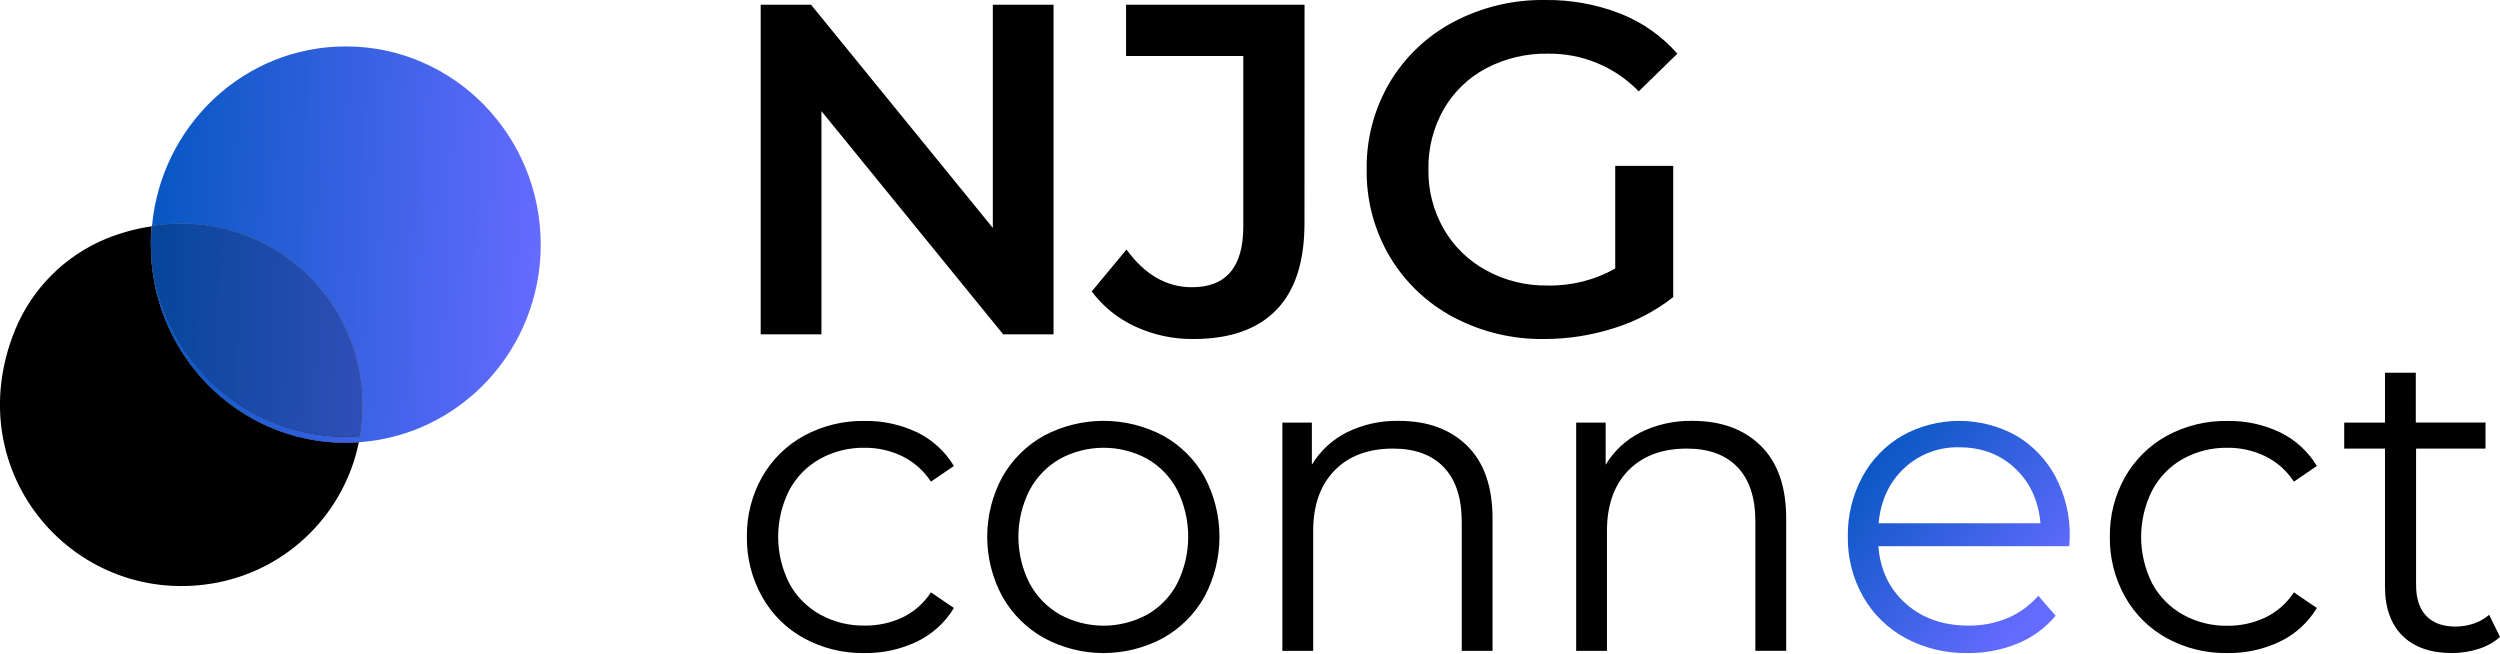
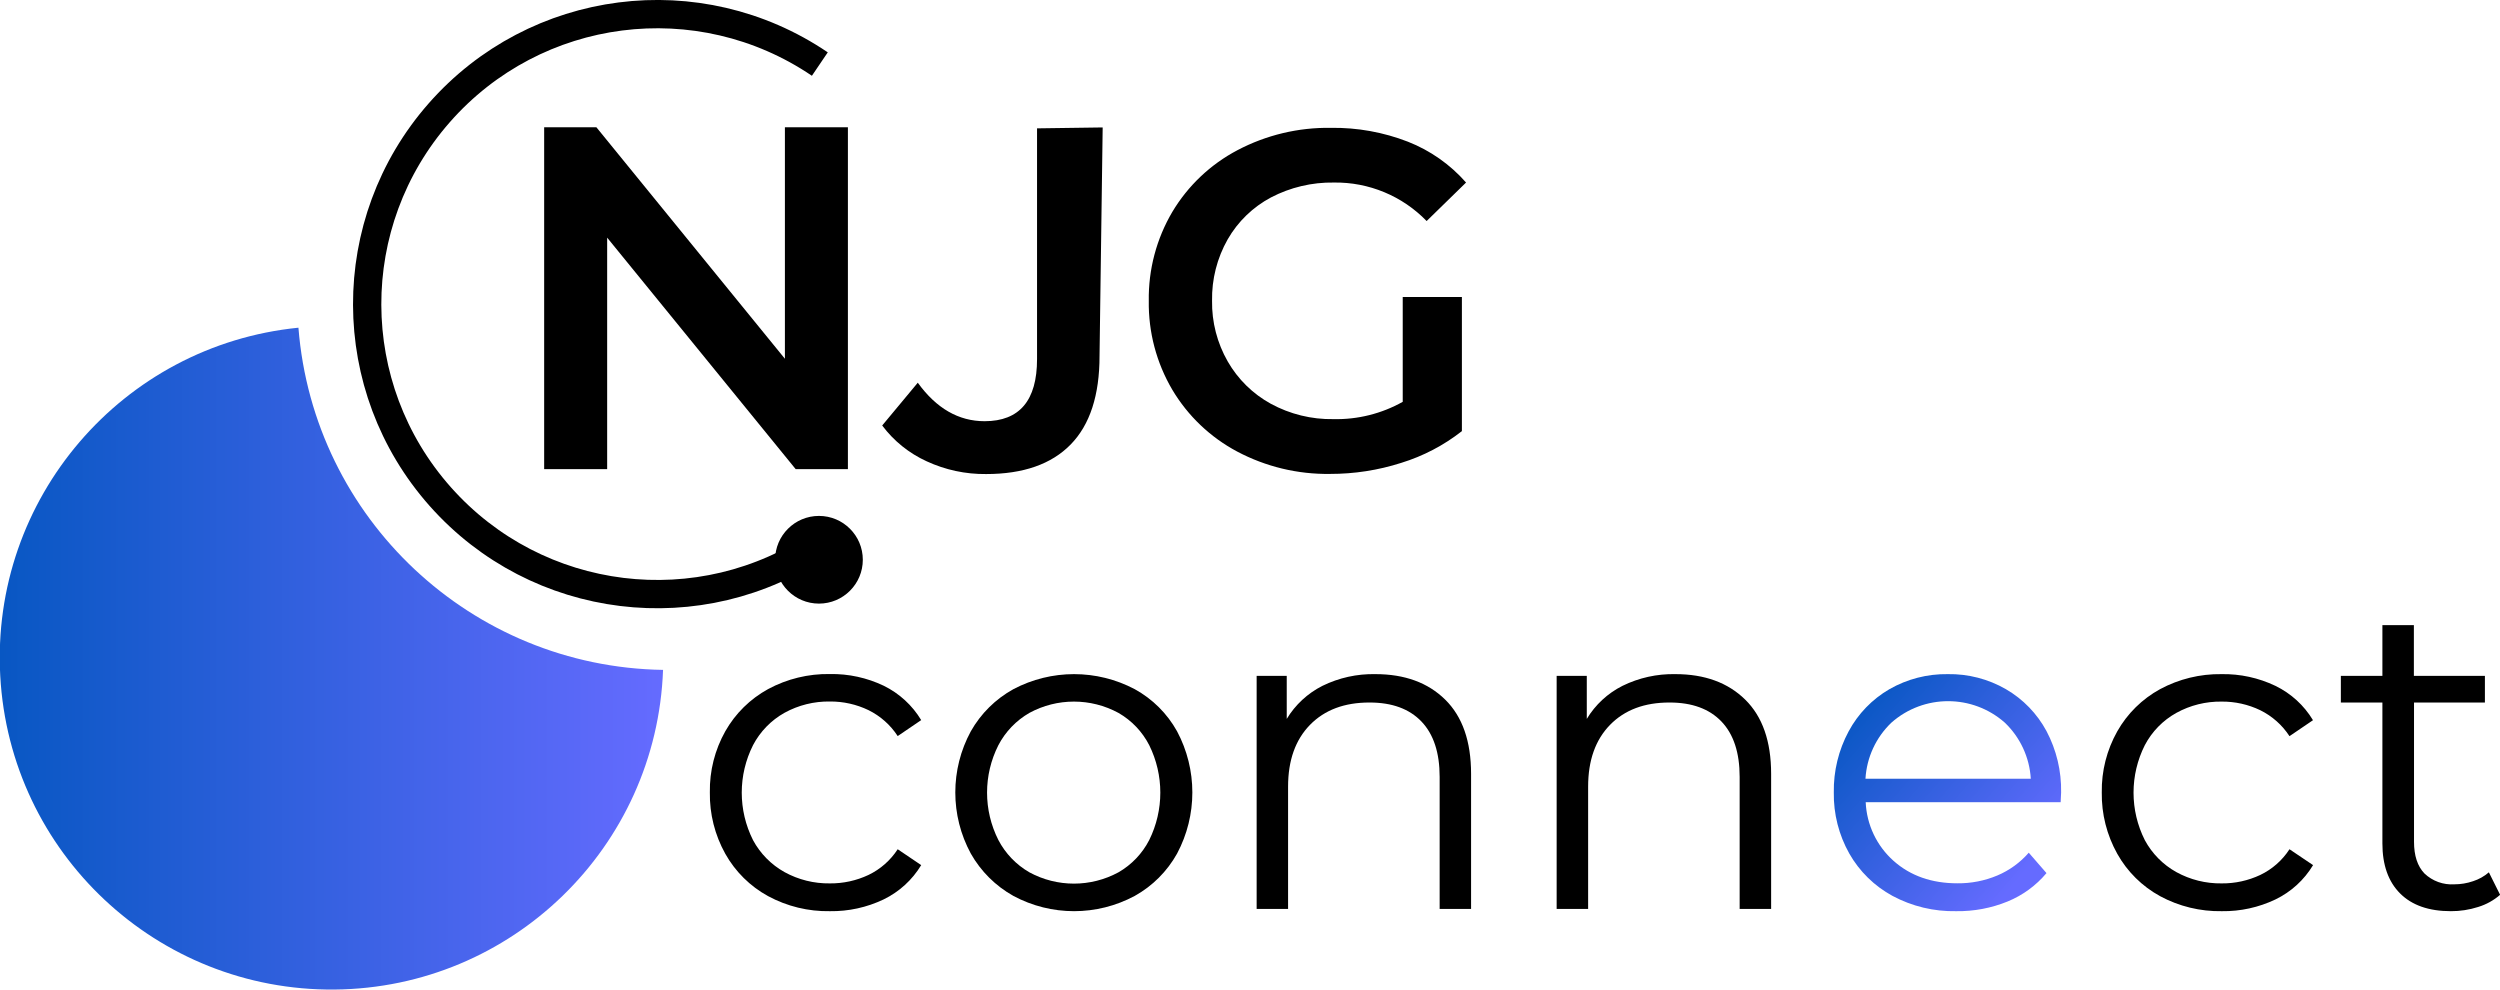
- <svg xmlns="http://www.w3.org/2000/svg" xmlns:xlink="http://www.w3.org/1999/xlink" viewBox="0 0 819.23 213.99">
+ <svg xmlns="http://www.w3.org/2000/svg" xmlns:xlink="http://www.w3.org/1999/xlink" viewBox="0 0 541.66 214.4">
  <defs>
-     <linearGradient id="A" x1="611.69" y1="149.3" x2="668.88" y2="198.97" gradientUnits="userSpaceOnUse">
+     <style>.cls-1,.cls-3{fill:none;}.cls-1{stroke:#000;stroke-miterlimit:10;stroke-width:6.13px;}.cls-2{fill:url(#Dégradé_sans_nom_23);}.cls-4{fill:url(#Dégradé_sans_nom_6);}</style>
+     <linearGradient id="Dégradé_sans_nom_23" y1="142.7" x2="143.68" y2="142.7" gradientUnits="userSpaceOnUse">
      <stop offset="0" stop-color="#0857c3" />
      <stop offset="1" stop-color="#656bff" />
    </linearGradient>
-     <linearGradient id="B" x1="50.85" y1="76.88" x2="177.49" y2="83.01" xlink:href="#A" />
-     <linearGradient id="C" x1="49.22" y1="110.69" x2="175.86" y2="116.82" xlink:href="#A" />
-     <linearGradient id="D" x1="49.42" y1="106.43" x2="176.06" y2="112.56" xlink:href="#A" />
-     <path id="E" d="M117.89 142.87l-4.58.23c-34.9 0-63.24-28.45-63.85-63.79v.85c0 35.86 28.6 64.94 63.88 64.94 1.45 0 2.88-.11 4.3-.21 0-.11 0-.22.07-.33.08-.56.09-1.13.18-1.69z" />
-     <path id="F" d="M49.46 79.31c.61 35.34 28.95 63.79 63.85 63.79 1.55 0 3.06-.12 4.58-.23A59.38 59.38 0 0 0 49.8 74.1l-.17 2-.17 3.21z" />
+     <linearGradient id="Dégradé_sans_nom_6" x1="401.53" y1="153.75" x2="440.15" y2="187.28" xlink:href="#Dégradé_sans_nom_23" />
  </defs>
-   <path d="M269.18 36.42l59.55 73.13h16.51v-108h-19.9v73.13L265.78 1.55h-16.51v108h19.91V36.42zM427.49 1.55H369v16.81h38.42v55.85q0 19.92-16.83 19.91-12.48 0-21.44-12.35l-11.41 13.74A37.25 37.25 0 0 0 372 107a44.21 44.21 0 0 0 19.06 4.09q17.88 0 27.15-9.49 9.27-9.49 9.26-28.46zM548.3 97.36v-43h-19V88a43.48 43.48 0 0 1-22.22 5.56 40.58 40.58 0 0 1-20.13-5A35.81 35.81 0 0 1 473.08 75a38 38 0 0 1-5-19.44 38.64 38.64 0 0 1 5-19.75A34.77 34.77 0 0 1 487 22.38a41.92 41.92 0 0 1 20.29-4.79A40.59 40.59 0 0 1 537 29.94l12.65-12.35A48.5 48.5 0 0 0 531 4.47 65.78 65.78 0 0 0 506.33 0a62.43 62.43 0 0 0-30 7.17A53.31 53.31 0 0 0 455.41 27a54.59 54.59 0 0 0-7.56 28.55 54.56 54.56 0 0 0 7.56 28.54 53.43 53.43 0 0 0 20.83 19.83 61.66 61.66 0 0 0 29.76 7.17 74.8 74.8 0 0 0 22.84-3.54 60.41 60.41 0 0 0 19.46-10.19zm-279.57 52.99a29.35 29.35 0 0 1 14.57-3.62 27.84 27.84 0 0 1 12.37 2.77 23.66 23.66 0 0 1 9.39 8.33l7.53-5.13a28.77 28.77 0 0 0-12-11 38.46 38.46 0 0 0-17.28-3.76 40.3 40.3 0 0 0-19.83 4.83 35.24 35.24 0 0 0-13.73 13.51 38.67 38.67 0 0 0-5 19.62 39.06 39.06 0 0 0 5 19.69 35 35 0 0 0 13.73 13.58A40.19 40.19 0 0 0 283.3 214a38.59 38.59 0 0 0 17.21-3.77 28.59 28.59 0 0 0 12.08-11l-7.53-5.12a23.08 23.08 0 0 1-9.39 8.25A28.48 28.48 0 0 1 283.3 205a29.25 29.25 0 0 1-14.57-3.63 25.56 25.56 0 0 1-10.1-10.23 33.85 33.85 0 0 1 0-30.5 25.54 25.54 0 0 1 10.1-10.29zm112.4-7.6a41.7 41.7 0 0 0-39 0 35.32 35.32 0 0 0-13.66 13.51 41.21 41.21 0 0 0 0 39.24 35.64 35.64 0 0 0 13.66 13.58 41.1 41.1 0 0 0 39 0 35.17 35.17 0 0 0 13.58-13.58 41.73 41.73 0 0 0 0-39.24 34.86 34.86 0 0 0-13.58-13.51zm4.69 48.34a25.15 25.15 0 0 1-9.89 10.31 29.94 29.94 0 0 1-28.58 0 25.68 25.68 0 0 1-10-10.31 33.68 33.68 0 0 1 0-30.42 25.83 25.83 0 0 1 10-10.32 30 30 0 0 1 28.58 0 25.3 25.3 0 0 1 9.89 10.32 34.36 34.36 0 0 1 0 30.42zm72.52-53.17a36.64 36.64 0 0 0-17 3.76 28.12 28.12 0 0 0-11.45 10.6v-13.8h-9.67v74.8h10.1V174q0-12.66 7-19.83 7-7.17 19.17-7.17 10.8 0 16.64 6.11 5.84 6.11 5.87 17.8v42.37h10.09v-43.37q0-15.63-8.31-23.82-8.31-8.19-22.44-8.17zm96.27 0a36.71 36.71 0 0 0-17 3.76 28.25 28.25 0 0 0-11.45 10.6v-13.8h-9.66v74.8h10.09V174q0-12.66 7-19.83 7-7.17 19.17-7.17 10.8 0 16.63 6.11 5.83 6.11 5.83 17.78v42.37h10.1v-43.35q0-15.63-8.32-23.82-8.32-8.19-22.39-8.17z" />
-   <path d="M660.69,142.75a38.48,38.48,0,0,0-37.33,0,34.65,34.65,0,0,0-13.09,13.51,40.12,40.12,0,0,0-4.75,19.62,38.67,38.67,0,0,0,5,19.62,35.28,35.28,0,0,0,13.86,13.58A41.56,41.56,0,0,0,644.76,214a42.05,42.05,0,0,0,16.43-3.13,32.11,32.11,0,0,0,12.43-9.1l-5.68-6.54a27.92,27.92,0,0,1-10.1,7.32A32.25,32.25,0,0,1,645,205q-12.36,0-20.47-7.18t-9-18.84h62.56l.15-3.13a40.43,40.43,0,0,0-4.7-19.69A34.34,34.34,0,0,0,660.69,142.75Zm-45.08,28.72q1-11.08,8.32-18a25.45,25.45,0,0,1,18.13-6.89q10.94,0,18.27,6.89t8.32,18Z" fill="url(#A)" />
-   <path d="M715.36 150.35a29.35 29.35 0 0 1 14.57-3.62 27.84 27.84 0 0 1 12.37 2.77 23.66 23.66 0 0 1 9.39 8.33l7.53-5.13a28.77 28.77 0 0 0-12-11 38.46 38.46 0 0 0-17.28-3.76 40.3 40.3 0 0 0-19.83 4.83 35.24 35.24 0 0 0-13.73 13.51 38.67 38.67 0 0 0-5 19.62 39.06 39.06 0 0 0 5 19.69 35 35 0 0 0 13.73 13.58 40.19 40.19 0 0 0 19.82 4.83 38.59 38.59 0 0 0 17.21-3.77 28.53 28.53 0 0 0 12.08-11l-7.53-5.12a23.08 23.08 0 0 1-9.39 8.25 28.48 28.48 0 0 1-12.37 2.7 29.25 29.25 0 0 1-14.57-3.63 25.56 25.56 0 0 1-10.1-10.23 33.85 33.85 0 0 1 0-30.5 25.54 25.54 0 0 1 10.1-10.35zm100.31 51.12a14.87 14.87 0 0 1-5 2.85 18.66 18.66 0 0 1-6 1q-6.26 0-9.6-3.49-3.34-3.49-3.34-10.16V147h22.75v-8.54h-22.84v-16.32h-10.1v16.34h-13.36V147h13.36v45.22q0 10.37 5.69 16.06 5.69 5.69 16.21 5.72a28.32 28.32 0 0 0 8.74-1.35 19.26 19.26 0 0 0 7.05-3.91zM49.43 80.16v-2c0-1.37.12-2.7.2-4a66.79 66.79 0 0 0-14.71 4 54.93 54.93 0 0 0-30 30c-19.1 47 20.28 91.75 66.44 82.72a58.86 58.86 0 0 0 46.24-46c-1.42.1-2.85.21-4.3.21C78 145.1 49.43 116 49.43 80.16z" />
-   <path d="M49.46 79.31c0-1.07.11-2.13.17-3.19 0-.68.11-1.35.17-2h-.17l-.2 4 .03 1.19z" />
-   <path d="M113.31 15.21c-33.26 0-60.49 25.87-63.51 58.89a59.38 59.38 0 0 1 68.09 68.77c-.09.56-.1 1.12-.21 1.69 0 .11-.05.22-.07.33h.28c33.14-2.4 59.3-30.42 59.3-64.71 0-35.89-28.6-64.97-63.88-64.97z" fill="url(#B)" />
-   <use xlink:href="#E" />
-   <use xlink:href="#E" fill="url(#C)" />
-   <use xlink:href="#F" />
-   <use xlink:href="#F" opacity=".8" fill="url(#D)" />
+   <g id="Original">
+     <polygon points="131.55 51.49 172.39 101.64 183.71 101.64 183.71 27.58 170.06 27.58 170.06 77.73 129.22 27.58 117.9 27.58 117.9 101.64 131.55 101.64 131.55 51.49" />
+     <path d="M224.69,27.81v50q0,13.44-11.36,13.45-8.45,0-14.48-8.34l-7.71,9.27a25,25,0,0,0,9.64,7.76,29.91,29.91,0,0,0,12.87,2.76q12.07,0,18.33-6.41t6.25-19.21l.68-49.48" />
+     <path d="M316.74,93.41V64.35H303.92V87.06a29.33,29.33,0,0,1-15,3.75,27.44,27.44,0,0,1-13.6-3.34A24.2,24.2,0,0,1,266,78.31a25.66,25.66,0,0,1-3.39-13.13A26,26,0,0,1,266,51.85a23.57,23.57,0,0,1,9.37-9.07A28.48,28.48,0,0,1,289,39.55a27.4,27.4,0,0,1,20.1,8.34l8.54-8.34a32.61,32.61,0,0,0-12.6-8.85,44.33,44.33,0,0,0-16.67-3,42.07,42.07,0,0,0-20.26,4.84A35.91,35.91,0,0,0,254,45.91a36.86,36.86,0,0,0-5.1,19.27A36.86,36.86,0,0,0,254,84.45a36,36,0,0,0,14.06,13.39,41.62,41.62,0,0,0,20.11,4.84,50.28,50.28,0,0,0,15.42-2.39A40.75,40.75,0,0,0,316.74,93.41Z" />
+     <path class="cls-1" d="M177.9,117.72a62.83,62.83,0,1,1-.27-103.84" />
+     <path class="cls-2" d="M64.66,71a71.88,71.88,0,1,0,79,74.14A80.5,80.5,0,0,1,64.66,71Z" />
+     <path class="cls-3" d="M422,151.92a17.16,17.16,0,0,0-12.24,4.65,18.27,18.27,0,0,0-5.62,12.15H440a18.31,18.31,0,0,0-5.62-12.15A17.31,17.31,0,0,0,422,151.92Z" />
+     <path class="cls-3" d="M242.36,154.46a20.23,20.23,0,0,0-19.3,0,17.33,17.33,0,0,0-6.72,7,22.75,22.75,0,0,0,0,20.54,17.36,17.36,0,0,0,6.72,7,20.23,20.23,0,0,0,19.3,0,17.05,17.05,0,0,0,6.67-7,23.17,23.17,0,0,0,0-20.54A17,17,0,0,0,242.36,154.46Z" />
+     <path d="M153.8,171.69a26.42,26.42,0,0,0,3.35,13.3,23.62,23.62,0,0,0,9.27,9.17,27.18,27.18,0,0,0,13.39,3.26,26.09,26.09,0,0,0,11.62-2.54,19.37,19.37,0,0,0,8.16-7.44L194.5,184a15.59,15.59,0,0,1-6.33,5.57,19.19,19.19,0,0,1-8.36,1.83,19.82,19.82,0,0,1-9.84-2.45,17.35,17.35,0,0,1-6.81-6.91,22.88,22.88,0,0,1,0-20.6,17.16,17.16,0,0,1,6.81-7,19.82,19.82,0,0,1,9.84-2.45,18.94,18.94,0,0,1,8.36,1.87,16,16,0,0,1,6.33,5.62l5.09-3.46a19.48,19.48,0,0,0-8.11-7.44,26,26,0,0,0-11.67-2.54,27.28,27.28,0,0,0-13.39,3.26,23.79,23.79,0,0,0-9.27,9.13,26.11,26.11,0,0,0-3.35,13.24" />
+     <path d="M245.86,149.32a28.15,28.15,0,0,0-26.3,0,23.79,23.79,0,0,0-9.22,9.13,27.79,27.79,0,0,0,0,26.49,24.1,24.1,0,0,0,9.22,9.17,27.78,27.78,0,0,0,26.3,0,23.7,23.7,0,0,0,9.17-9.17,28.16,28.16,0,0,0,0-26.49A23.4,23.4,0,0,0,245.86,149.32ZM249,182a17.05,17.05,0,0,1-6.67,7,20.23,20.23,0,0,1-19.3,0,17.36,17.36,0,0,1-6.72-7,22.75,22.75,0,0,1,0-20.54,17.33,17.33,0,0,1,6.72-7,20.23,20.23,0,0,1,19.3,0,17,17,0,0,1,6.67,7A23.17,23.17,0,0,1,249,182Z" />
+     <path d="M298,146.06a24.83,24.83,0,0,0-11.48,2.54,19.09,19.09,0,0,0-7.73,7.16v-9.32h-6.52v50.5h6.81v-26.5q0-8.53,4.75-13.39t12.92-4.84q7.29,0,11.23,4.12t3.94,12v28.6h6.81V167.66q0-10.56-5.61-16.08T298,146.06Z" />
+     <path d="M363,146.06a24.79,24.79,0,0,0-11.47,2.54,19,19,0,0,0-7.73,7.16v-9.32h-6.53v50.5h6.82v-26.5q0-8.53,4.75-13.39t12.91-4.84q7.29,0,11.23,4.12t3.94,12v28.6h6.82V167.66q0-10.56-5.62-16.08T363,146.06Z" />
+     <path class="cls-4" d="M434.61,149.32A24.43,24.43,0,0,0,422,146.06a24.71,24.71,0,0,0-12.63,3.26,23.3,23.3,0,0,0-8.83,9.13,27,27,0,0,0-3.22,13.24,26.13,26.13,0,0,0,3.36,13.25,23.86,23.86,0,0,0,9.36,9.17,28,28,0,0,0,13.78,3.31A28.39,28.39,0,0,0,435,195.31a21.71,21.71,0,0,0,8.4-6.14l-3.84-4.42a18.66,18.66,0,0,1-6.82,4.94,21.76,21.76,0,0,1-8.64,1.69q-8.35,0-13.82-4.85a18.06,18.06,0,0,1-6.05-12.72h42.24l.1-2.12a27.32,27.32,0,0,0-3.17-13.29A23.21,23.21,0,0,0,434.61,149.32Zm-30.43,19.4a18.27,18.27,0,0,1,5.62-12.15,18.55,18.55,0,0,1,24.57,0A18.31,18.31,0,0,1,440,168.72Z" />
+     <path d="M471.53,154.46a19.78,19.78,0,0,1,9.83-2.45,18.94,18.94,0,0,1,8.36,1.87,16,16,0,0,1,6.33,5.62l5.09-3.46A19.36,19.36,0,0,0,493,148.6a26,26,0,0,0-11.67-2.54A27.28,27.28,0,0,0,468,149.32a23.76,23.76,0,0,0-9.26,9.13,26.12,26.12,0,0,0-3.36,13.24,26.42,26.42,0,0,0,3.36,13.3,23.6,23.6,0,0,0,9.26,9.17,27.18,27.18,0,0,0,13.39,3.26A26.09,26.09,0,0,0,493,194.88a19.31,19.31,0,0,0,8.16-7.44L496.05,184a15.52,15.52,0,0,1-6.33,5.57,19.19,19.19,0,0,1-8.36,1.83,19.78,19.78,0,0,1-9.83-2.45,17.31,17.31,0,0,1-6.82-6.91,22.88,22.88,0,0,1,0-20.6A17.12,17.12,0,0,1,471.53,154.46Z" />
+     <path d="M539.25,189a9.81,9.81,0,0,1-3.41,1.92,12.46,12.46,0,0,1-4.07.68,8.58,8.58,0,0,1-6.48-2.35q-2.26-2.35-2.26-6.87V152.21h15.36v-5.77H523v-11h-6.82v11h-9v5.77h9v30.53q0,7,3.84,10.84t11,3.84a19.1,19.1,0,0,0,5.9-.91,12.92,12.92,0,0,0,4.76-2.64Z" />
+     <circle cx="177.44" cy="121.28" r="9.5" />
+   </g>
</svg>
